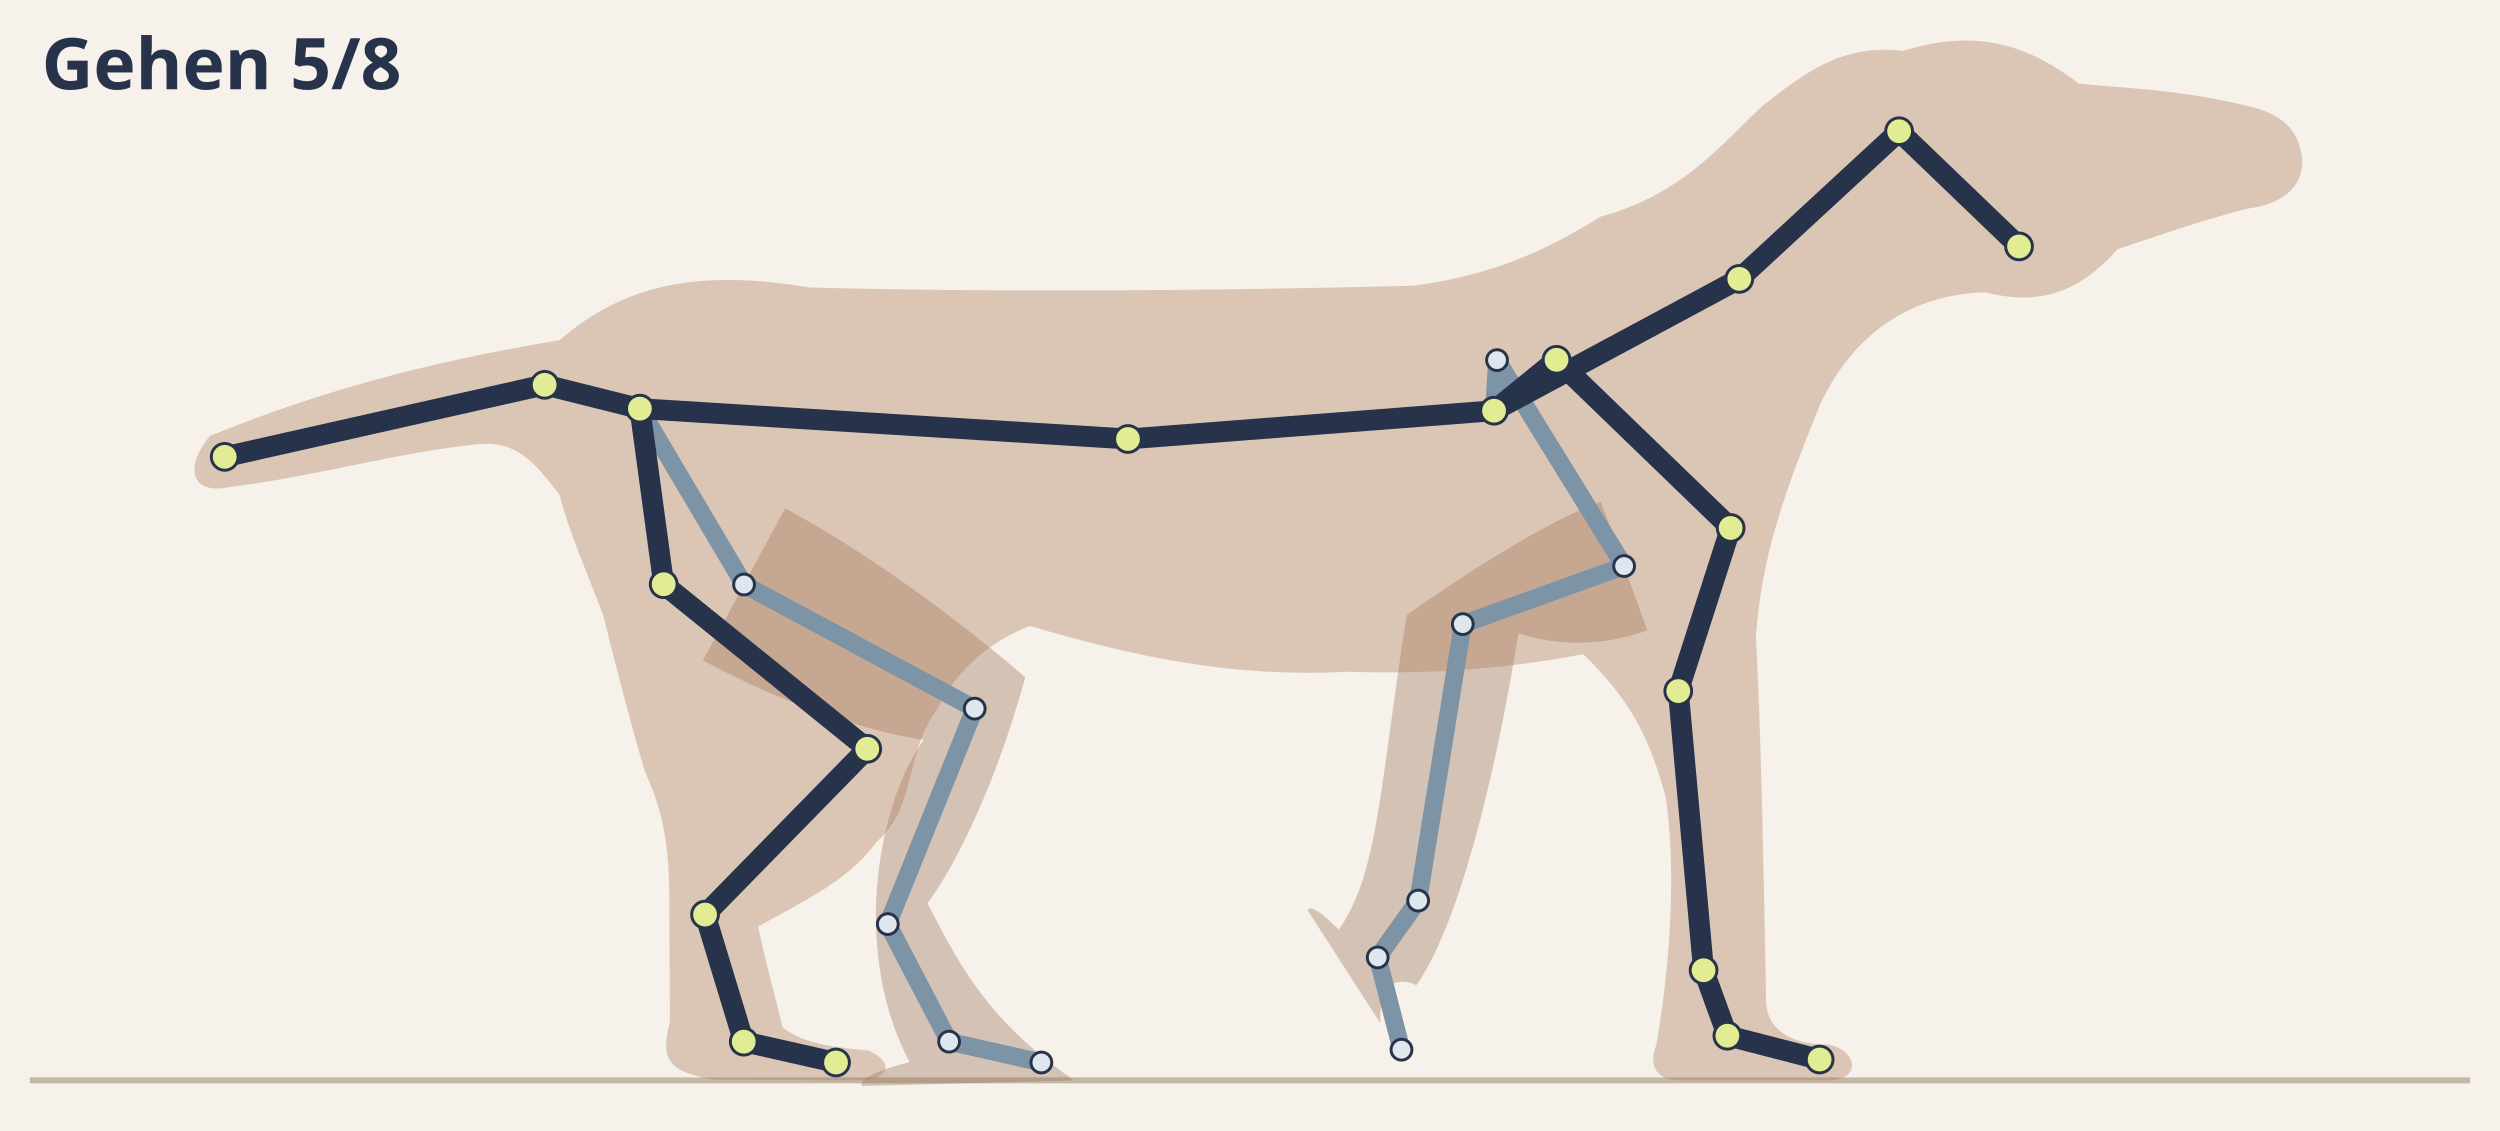
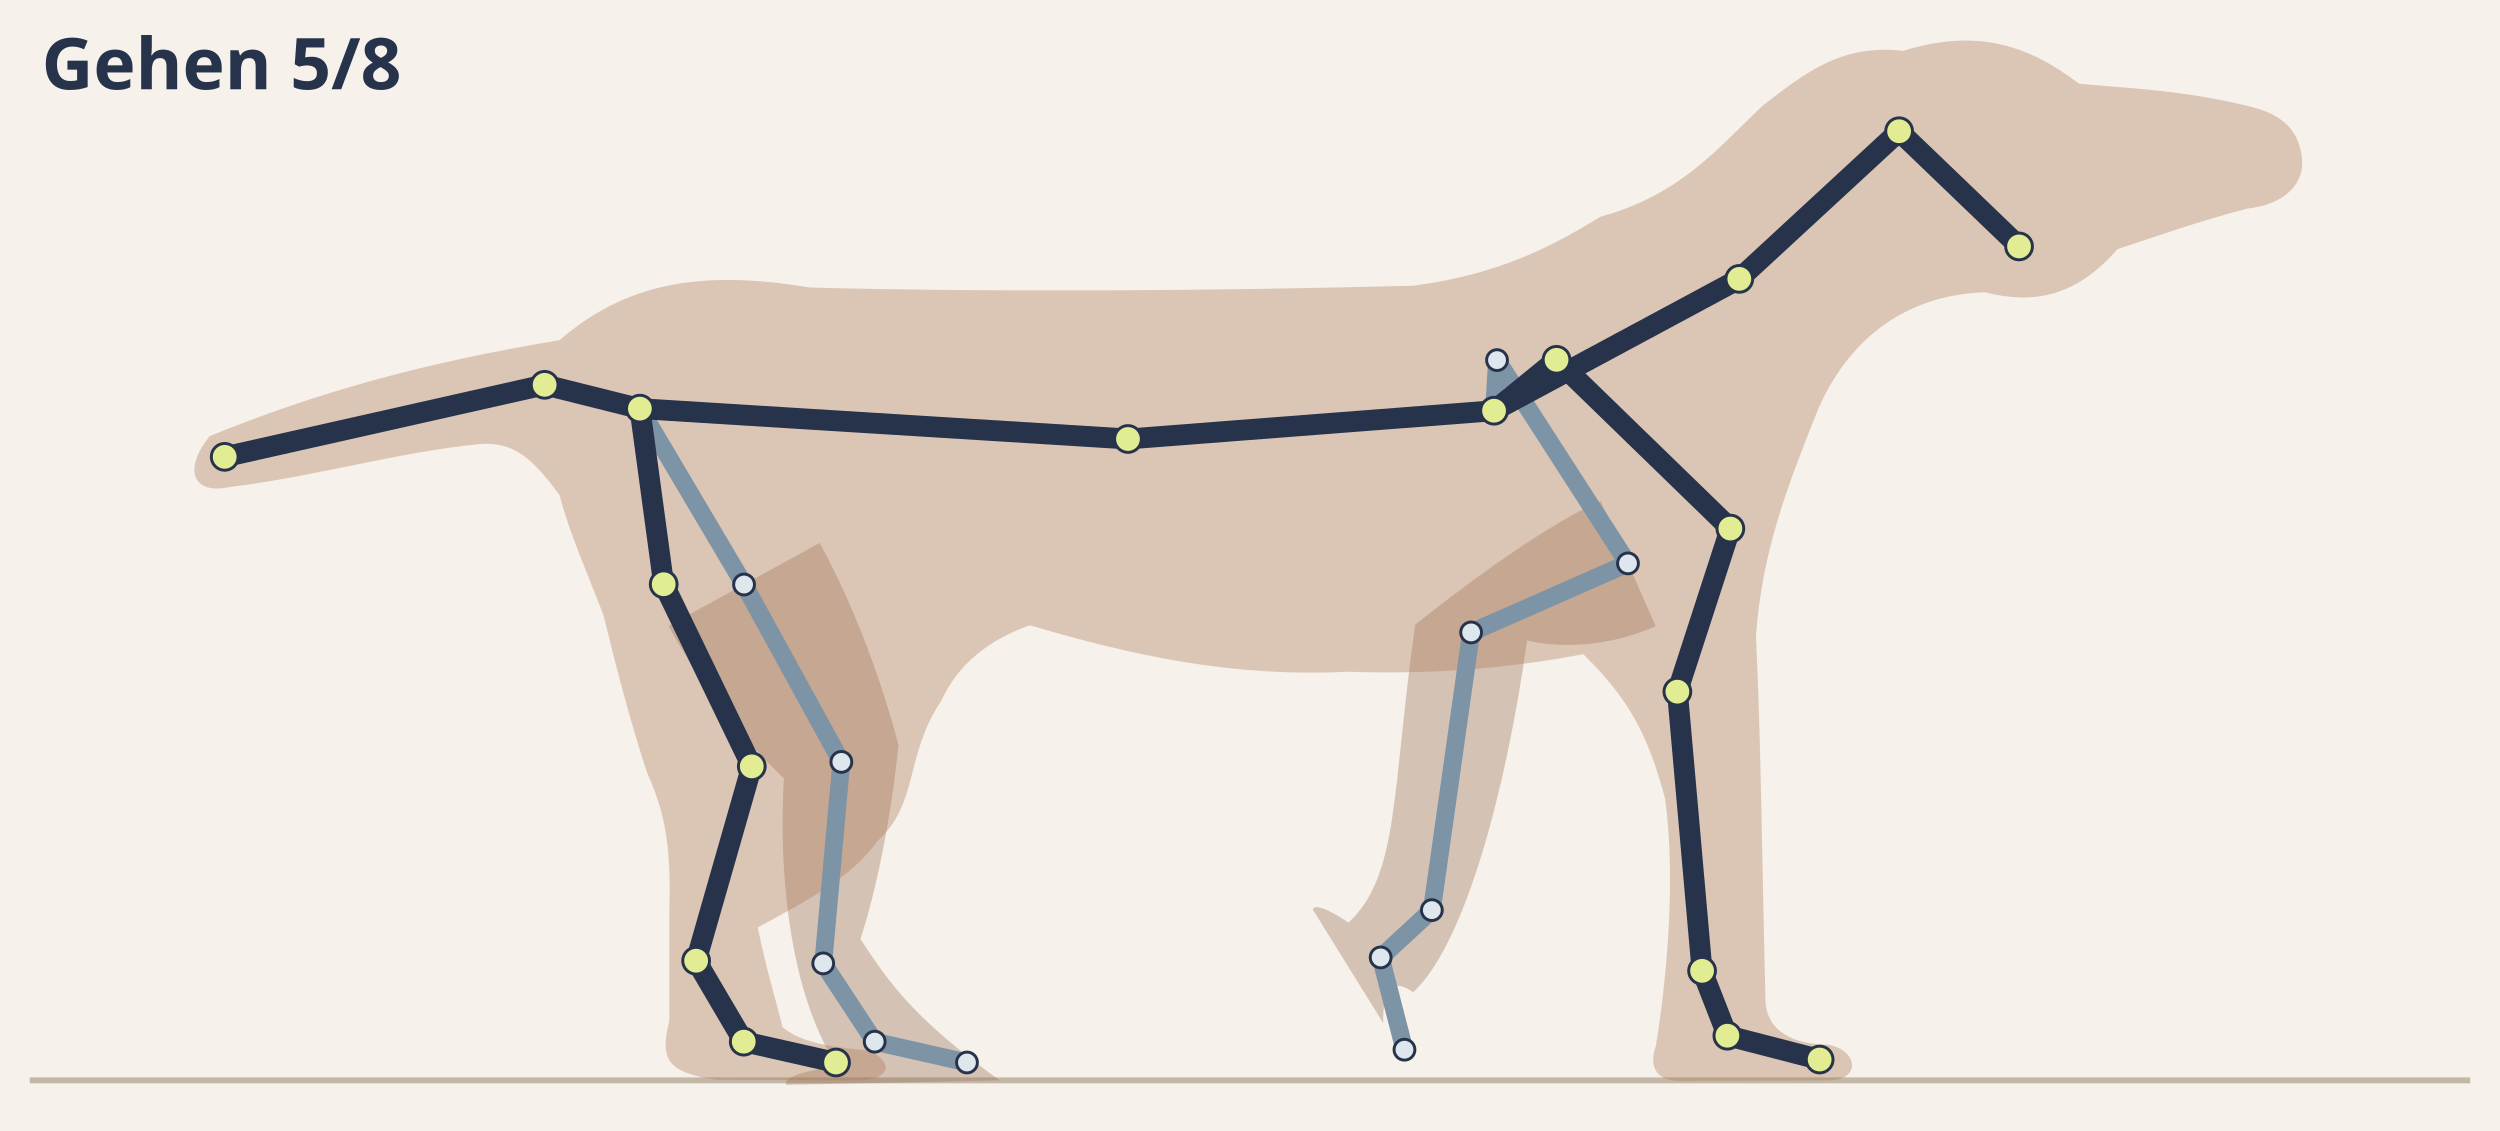
<svg xmlns="http://www.w3.org/2000/svg" viewBox="60 120 840 380">
  <rect x="60" y="120" width="840" height="380" fill="#f6f1ea" />
  <line x1="70" x2="890" y1="483" y2="483" stroke="#c3b7a6" stroke-width="2" />
-   <path d="M323.8 290.8C366.4 313.8 404.5 347.6 404.5 347.6C389.6 401 371.6 423.5 371.6 423.5C382.9 445.3 392.2 463.1 420.9 483L349.7 484.9C347.4 481.2 365.6 476.9 365.6 476.9C345 437.4 356.2 387.6 370.4 368.6C370.4 368.6 338.8 364.9 296.2 341.9Z" fill="#956b50" opacity="0.35" />
-   <path d="M613.5 331.8C589.1 340.6 570.2 332.7 570.2 332.7C562 383.8 549.5 431.9 535.9 451C522.4 445 523.8 463.8 523.8 463.8L499.4 425.9C500.5 422.6 509.8 432.4 509.8 432.4C523.4 413.3 523.7 382.4 532.7 326.6C532.7 326.6 573.5 297.3 597.9 288.5Z" fill="#956b50" opacity="0.35" />
-   <path d="M130.5 266.5C165.6 252.2 201.4 242 248 234.3C270 215.3 295 210.4 332 216.6C392 218.2 465 217.8 535 216C565 212 582.9 201.9 597.8 192.8C625.3 185.3 637.9 168.9 652.4 155.4C666 144.9 678.6 134.6 699.4 137.1C724.8 129.2 742.1 135.6 758.5 148.1C772.6 149.6 792.6 149.9 816.8 156C826.9 158.7 832.1 163.5 833.4 172.5C834.7 181.4 828 188.7 815 190.1C797.2 194.8 785.3 199.2 771.5 203.7C758 219.1 744.1 222.6 726.9 218.2C698.6 219.2 680.6 235.5 671 257.2C660.1 284.4 652 305.8 650 333.8C651.8 368.1 652.6 413.5 653.4 455.9C653.4 467 663.4 471 674.4 471C684.4 473 685.4 483 674.4 483L624.4 483C617.5 483 613.5 479.1 616.5 471.1C620.4 449.2 623.6 416.2 619.8 388.3C613.9 366.5 607.3 354.8 592 339.8C571 343.8 545 346.8 513 345.7C473.9 347.8 440.9 340.6 406 330.3C391.8 335.9 381.2 345.7 375.3 357.6C363.3 374.2 368.4 390.5 354.6 402.8C345.7 415.2 331.2 422.3 314.7 431.3C317.9 446.3 321.2 457.3 322.9 465.1C329.9 471 341.9 472 351.9 473C360.9 477.1 358.9 483.1 347.9 483L300.6 482.8C284.6 480.4 281.7 476.3 285.1 463.2L284.9 426.7C285 406.7 283.7 394.6 276.8 379.5C272 363.6 267.9 347.7 262.7 326.8C258 314.2 251 298.3 248 286.3C239 274.3 233 268.3 221.1 269.2C193.6 271.9 165.6 280.2 137.4 283.6C124.5 286.5 121.5 277.5 130.5 266.5Z" fill="#a87554" opacity="0.35" />
+   <path d="M335.4 302.4C353.4 335.2 361.9 370.5 361.9 370.5C357.6 411.4 349.1 435.5 349.1 435.5C358.6 449.9 366.4 461.8 395.9 483L324.2 484.5C322 480.7 341.3 478.2 341.3 478.2C324.1 451.9 321.7 408.2 323.4 381.5C323.4 381.5 302.5 363.1 284.6 330.3Z" fill="#956b50" opacity="0.35" />
+   <path d="M616.3 330.4C592.6 340.8 573.1 335.2 573.1 335.2C565.9 386.5 552 437.6 534.8 453.4C523.5 445 524.8 463.8 524.8 463.8L501.1 425.6C502.2 422.4 513.1 430 513.1 430C530.2 414.1 527.6 385.8 535.5 329.9C535.5 329.9 574 298.7 597.8 288.3Z" fill="#956b50" opacity="0.35" />
+   <path d="M130.5 266.5C165.6 252.2 201.4 242 248 234.3C270 215.3 295 210.4 332 216.6C392 218.2 465 217.8 535 216C565 212 582.9 201.9 597.8 192.8C625.3 185.3 637.9 168.9 652.4 155.4C666 144.9 678.6 134.6 699.4 137.1C724.8 129.2 742.1 135.6 758.5 148.1C772.6 149.6 792.6 149.9 816.8 156C826.9 158.7 832.1 163.5 833.4 172.5C834.7 181.4 828 188.7 815 190.1C797.2 194.8 785.3 199.2 771.5 203.7C758 219.1 744.1 222.6 726.9 218.2C698.6 219.2 680.6 235.5 671 257.2C660.1 284.4 652 305.8 650 333.8C651.7 368.2 652.1 413.7 653.2 455.9C653.4 467 663.4 471 674.4 471C684.4 473 685.4 483 674.4 483L624.6 483.2C617.6 483.3 613.5 479.4 616.4 471.3C619.9 449.5 623.2 416.4 619.5 388.5C613.7 366.6 607.2 354.8 592 339.8C571 343.8 545 346.8 513 345.7C474 347.6 441 340.4 406 330.1C392 335 381.8 343.4 376.3 355.4C364 373.6 368.8 389.9 354.9 402.5C345.9 415.1 331.3 422.5 314.6 431.6C317.6 446.4 321.1 457.2 322.9 465.1C329.9 471 341.9 472 351.9 473C360.9 477.1 358.9 483.1 347.9 483L300.6 482.8C284.5 480.4 281.5 476.2 284.9 463.1L284.9 426.8C285.4 406.7 284.3 394.7 277.4 379.6C272.2 363.6 267.9 347.7 262.8 326.8C258 314.2 251 298.3 248 286.3C239 274.3 233 268.3 221.1 269.2C193.6 271.9 165.6 280.2 137.4 283.6C124.5 286.5 121.5 277.5 130.5 266.5Z" fill="#a87554" opacity="0.35" />
  <line x1="275" y1="257.3" x2="310" y2="316.4" stroke="#7d93a6" stroke-width="6" stroke-linecap="round" />
-   <line x1="310" y1="316.4" x2="387.5" y2="358.1" stroke="#7d93a6" stroke-width="6" stroke-linecap="round" />
-   <line x1="387.5" y1="358.1" x2="358.3" y2="430.5" stroke="#7d93a6" stroke-width="6" stroke-linecap="round" />
-   <line x1="358.3" y1="430.5" x2="378.9" y2="470" stroke="#7d93a6" stroke-width="6" stroke-linecap="round" />
-   <line x1="378.9" y1="470" x2="409.9" y2="477" stroke="#7d93a6" stroke-width="6" stroke-linecap="round" />
+   <line x1="310" y1="316.4" x2="342.7" y2="376" stroke="#7d93a6" stroke-width="6" stroke-linecap="round" />
+   <line x1="342.7" y1="376" x2="336.6" y2="443.7" stroke="#7d93a6" stroke-width="6" stroke-linecap="round" />
+   <line x1="336.6" y1="443.7" x2="353.9" y2="470" stroke="#7d93a6" stroke-width="6" stroke-linecap="round" />
+   <line x1="353.9" y1="470" x2="384.9" y2="477" stroke="#7d93a6" stroke-width="6" stroke-linecap="round" />
  <line x1="562" y1="258" x2="563" y2="241" stroke="#7d93a6" stroke-width="6" stroke-linecap="round" />
-   <line x1="563" y1="241" x2="605.7" y2="310.2" stroke="#7d93a6" stroke-width="6" stroke-linecap="round" />
-   <line x1="605.7" y1="310.2" x2="551.5" y2="329.7" stroke="#7d93a6" stroke-width="6" stroke-linecap="round" />
-   <line x1="551.5" y1="329.7" x2="536.5" y2="422.6" stroke="#7d93a6" stroke-width="6" stroke-linecap="round" />
-   <line x1="536.5" y1="422.6" x2="522.9" y2="441.7" stroke="#7d93a6" stroke-width="6" stroke-linecap="round" />
-   <line x1="522.9" y1="441.7" x2="530.9" y2="472.7" stroke="#7d93a6" stroke-width="6" stroke-linecap="round" />
+   <line x1="563" y1="241" x2="607" y2="309.3" stroke="#7d93a6" stroke-width="6" stroke-linecap="round" />
+   <line x1="607" y1="309.3" x2="554.3" y2="332.5" stroke="#7d93a6" stroke-width="6" stroke-linecap="round" />
+   <line x1="554.3" y1="332.5" x2="541.1" y2="425.8" stroke="#7d93a6" stroke-width="6" stroke-linecap="round" />
+   <line x1="541.1" y1="425.8" x2="523.9" y2="441.7" stroke="#7d93a6" stroke-width="6" stroke-linecap="round" />
+   <line x1="523.9" y1="441.7" x2="531.9" y2="472.7" stroke="#7d93a6" stroke-width="6" stroke-linecap="round" />
  <line x1="135.5" y1="273.5" x2="243" y2="249.3" stroke="#26334a" stroke-width="7" stroke-linecap="round" />
  <line x1="243" y1="249.3" x2="275" y2="257.3" stroke="#26334a" stroke-width="7" stroke-linecap="round" />
  <line x1="275" y1="257.3" x2="439" y2="267.5" stroke="#26334a" stroke-width="7" stroke-linecap="round" />
  <line x1="439" y1="267.5" x2="562" y2="258" stroke="#26334a" stroke-width="7" stroke-linecap="round" />
  <line x1="562" y1="258" x2="644.4" y2="213.7" stroke="#26334a" stroke-width="7" stroke-linecap="round" />
  <line x1="644.4" y1="213.7" x2="698.1" y2="164.1" stroke="#26334a" stroke-width="7" stroke-linecap="round" />
  <line x1="698.1" y1="164.1" x2="738.4" y2="202.8" stroke="#26334a" stroke-width="7" stroke-linecap="round" />
  <line x1="275" y1="257.3" x2="283" y2="316.3" stroke="#26334a" stroke-width="7" stroke-linecap="round" />
-   <line x1="283" y1="316.3" x2="351.4" y2="371.6" stroke="#26334a" stroke-width="7" stroke-linecap="round" />
-   <line x1="351.4" y1="371.6" x2="296.9" y2="427.3" stroke="#26334a" stroke-width="7" stroke-linecap="round" />
-   <line x1="296.9" y1="427.3" x2="309.9" y2="470" stroke="#26334a" stroke-width="7" stroke-linecap="round" />
+   <line x1="283" y1="316.3" x2="312.6" y2="377.5" stroke="#26334a" stroke-width="7" stroke-linecap="round" />
+   <line x1="312.6" y1="377.5" x2="293.9" y2="442.8" stroke="#26334a" stroke-width="7" stroke-linecap="round" />
+   <line x1="293.9" y1="442.8" x2="309.9" y2="470" stroke="#26334a" stroke-width="7" stroke-linecap="round" />
  <line x1="309.9" y1="470" x2="340.9" y2="477" stroke="#26334a" stroke-width="7" stroke-linecap="round" />
  <line x1="562" y1="258" x2="583" y2="240.9" stroke="#26334a" stroke-width="7" stroke-linecap="round" />
-   <line x1="583" y1="240.9" x2="641.5" y2="297.4" stroke="#26334a" stroke-width="7" stroke-linecap="round" />
-   <line x1="641.5" y1="297.4" x2="623.9" y2="352.2" stroke="#26334a" stroke-width="7" stroke-linecap="round" />
-   <line x1="623.9" y1="352.2" x2="632.4" y2="446" stroke="#26334a" stroke-width="7" stroke-linecap="round" />
-   <line x1="632.4" y1="446" x2="640.4" y2="468" stroke="#26334a" stroke-width="7" stroke-linecap="round" />
+   <line x1="583" y1="240.9" x2="641.4" y2="297.6" stroke="#26334a" stroke-width="7" stroke-linecap="round" />
+   <line x1="641.4" y1="297.6" x2="623.6" y2="352.4" stroke="#26334a" stroke-width="7" stroke-linecap="round" />
+   <line x1="623.6" y1="352.4" x2="631.9" y2="446.2" stroke="#26334a" stroke-width="7" stroke-linecap="round" />
+   <line x1="631.9" y1="446.2" x2="640.4" y2="468" stroke="#26334a" stroke-width="7" stroke-linecap="round" />
  <line x1="640.4" y1="468" x2="671.4" y2="476" stroke="#26334a" stroke-width="7" stroke-linecap="round" />
  <circle cx="135.5" cy="273.5" r="4.5" fill="#e1ec93" stroke="#26334a" stroke-width="1" />
  <circle cx="243" cy="249.3" r="4.5" fill="#e1ec93" stroke="#26334a" stroke-width="1" />
  <circle cx="275" cy="257.3" r="4.5" fill="#e1ec93" stroke="#26334a" stroke-width="1" />
  <circle cx="439" cy="267.5" r="4.5" fill="#e1ec93" stroke="#26334a" stroke-width="1" />
  <circle cx="562" cy="258" r="4.5" fill="#e1ec93" stroke="#26334a" stroke-width="1" />
  <circle cx="644.4" cy="213.7" r="4.5" fill="#e1ec93" stroke="#26334a" stroke-width="1" />
  <circle cx="698.1" cy="164.1" r="4.5" fill="#e1ec93" stroke="#26334a" stroke-width="1" />
  <circle cx="738.4" cy="202.8" r="4.5" fill="#e1ec93" stroke="#26334a" stroke-width="1" />
  <circle cx="583" cy="240.9" r="4.5" fill="#e1ec93" stroke="#26334a" stroke-width="1" />
-   <circle cx="641.5" cy="297.4" r="4.5" fill="#e1ec93" stroke="#26334a" stroke-width="1" />
-   <circle cx="623.9" cy="352.2" r="4.5" fill="#e1ec93" stroke="#26334a" stroke-width="1" />
-   <circle cx="632.4" cy="446" r="4.5" fill="#e1ec93" stroke="#26334a" stroke-width="1" />
+   <circle cx="641.4" cy="297.6" r="4.5" fill="#e1ec93" stroke="#26334a" stroke-width="1" />
+   <circle cx="623.6" cy="352.4" r="4.5" fill="#e1ec93" stroke="#26334a" stroke-width="1" />
+   <circle cx="631.9" cy="446.2" r="4.5" fill="#e1ec93" stroke="#26334a" stroke-width="1" />
  <circle cx="640.4" cy="468" r="4.5" fill="#e1ec93" stroke="#26334a" stroke-width="1" />
  <circle cx="671.4" cy="476" r="4.5" fill="#e1ec93" stroke="#26334a" stroke-width="1" />
  <circle cx="283" cy="316.3" r="4.5" fill="#e1ec93" stroke="#26334a" stroke-width="1" />
-   <circle cx="351.4" cy="371.6" r="4.5" fill="#e1ec93" stroke="#26334a" stroke-width="1" />
-   <circle cx="296.9" cy="427.3" r="4.5" fill="#e1ec93" stroke="#26334a" stroke-width="1" />
+   <circle cx="312.6" cy="377.5" r="4.5" fill="#e1ec93" stroke="#26334a" stroke-width="1" />
+   <circle cx="293.9" cy="442.8" r="4.5" fill="#e1ec93" stroke="#26334a" stroke-width="1" />
  <circle cx="309.9" cy="470" r="4.5" fill="#e1ec93" stroke="#26334a" stroke-width="1" />
  <circle cx="340.9" cy="477" r="4.5" fill="#e1ec93" stroke="#26334a" stroke-width="1" />
  <circle cx="563" cy="241" r="3.5" fill="#dfe7ee" stroke="#26334a" stroke-width="1" />
-   <circle cx="605.7" cy="310.2" r="3.5" fill="#dfe7ee" stroke="#26334a" stroke-width="1" />
-   <circle cx="551.5" cy="329.7" r="3.5" fill="#dfe7ee" stroke="#26334a" stroke-width="1" />
-   <circle cx="536.5" cy="422.6" r="3.5" fill="#dfe7ee" stroke="#26334a" stroke-width="1" />
-   <circle cx="522.9" cy="441.7" r="3.5" fill="#dfe7ee" stroke="#26334a" stroke-width="1" />
-   <circle cx="530.9" cy="472.7" r="3.5" fill="#dfe7ee" stroke="#26334a" stroke-width="1" />
+   <circle cx="607" cy="309.3" r="3.5" fill="#dfe7ee" stroke="#26334a" stroke-width="1" />
+   <circle cx="554.3" cy="332.5" r="3.5" fill="#dfe7ee" stroke="#26334a" stroke-width="1" />
+   <circle cx="541.1" cy="425.8" r="3.5" fill="#dfe7ee" stroke="#26334a" stroke-width="1" />
+   <circle cx="523.9" cy="441.7" r="3.5" fill="#dfe7ee" stroke="#26334a" stroke-width="1" />
+   <circle cx="531.9" cy="472.7" r="3.5" fill="#dfe7ee" stroke="#26334a" stroke-width="1" />
  <circle cx="310" cy="316.4" r="3.5" fill="#dfe7ee" stroke="#26334a" stroke-width="1" />
-   <circle cx="387.5" cy="358.1" r="3.5" fill="#dfe7ee" stroke="#26334a" stroke-width="1" />
-   <circle cx="358.3" cy="430.5" r="3.5" fill="#dfe7ee" stroke="#26334a" stroke-width="1" />
-   <circle cx="378.9" cy="470" r="3.5" fill="#dfe7ee" stroke="#26334a" stroke-width="1" />
-   <circle cx="409.9" cy="477" r="3.5" fill="#dfe7ee" stroke="#26334a" stroke-width="1" />
+   <circle cx="342.7" cy="376" r="3.5" fill="#dfe7ee" stroke="#26334a" stroke-width="1" />
+   <circle cx="336.6" cy="443.7" r="3.5" fill="#dfe7ee" stroke="#26334a" stroke-width="1" />
+   <circle cx="353.9" cy="470" r="3.5" fill="#dfe7ee" stroke="#26334a" stroke-width="1" />
+   <circle cx="384.9" cy="477" r="3.5" fill="#dfe7ee" stroke="#26334a" stroke-width="1" />
  <text x="74" y="150" font-family="sans-serif" font-size="24" font-weight="700" fill="#26334a">Gehen 5/8</text>
</svg>
